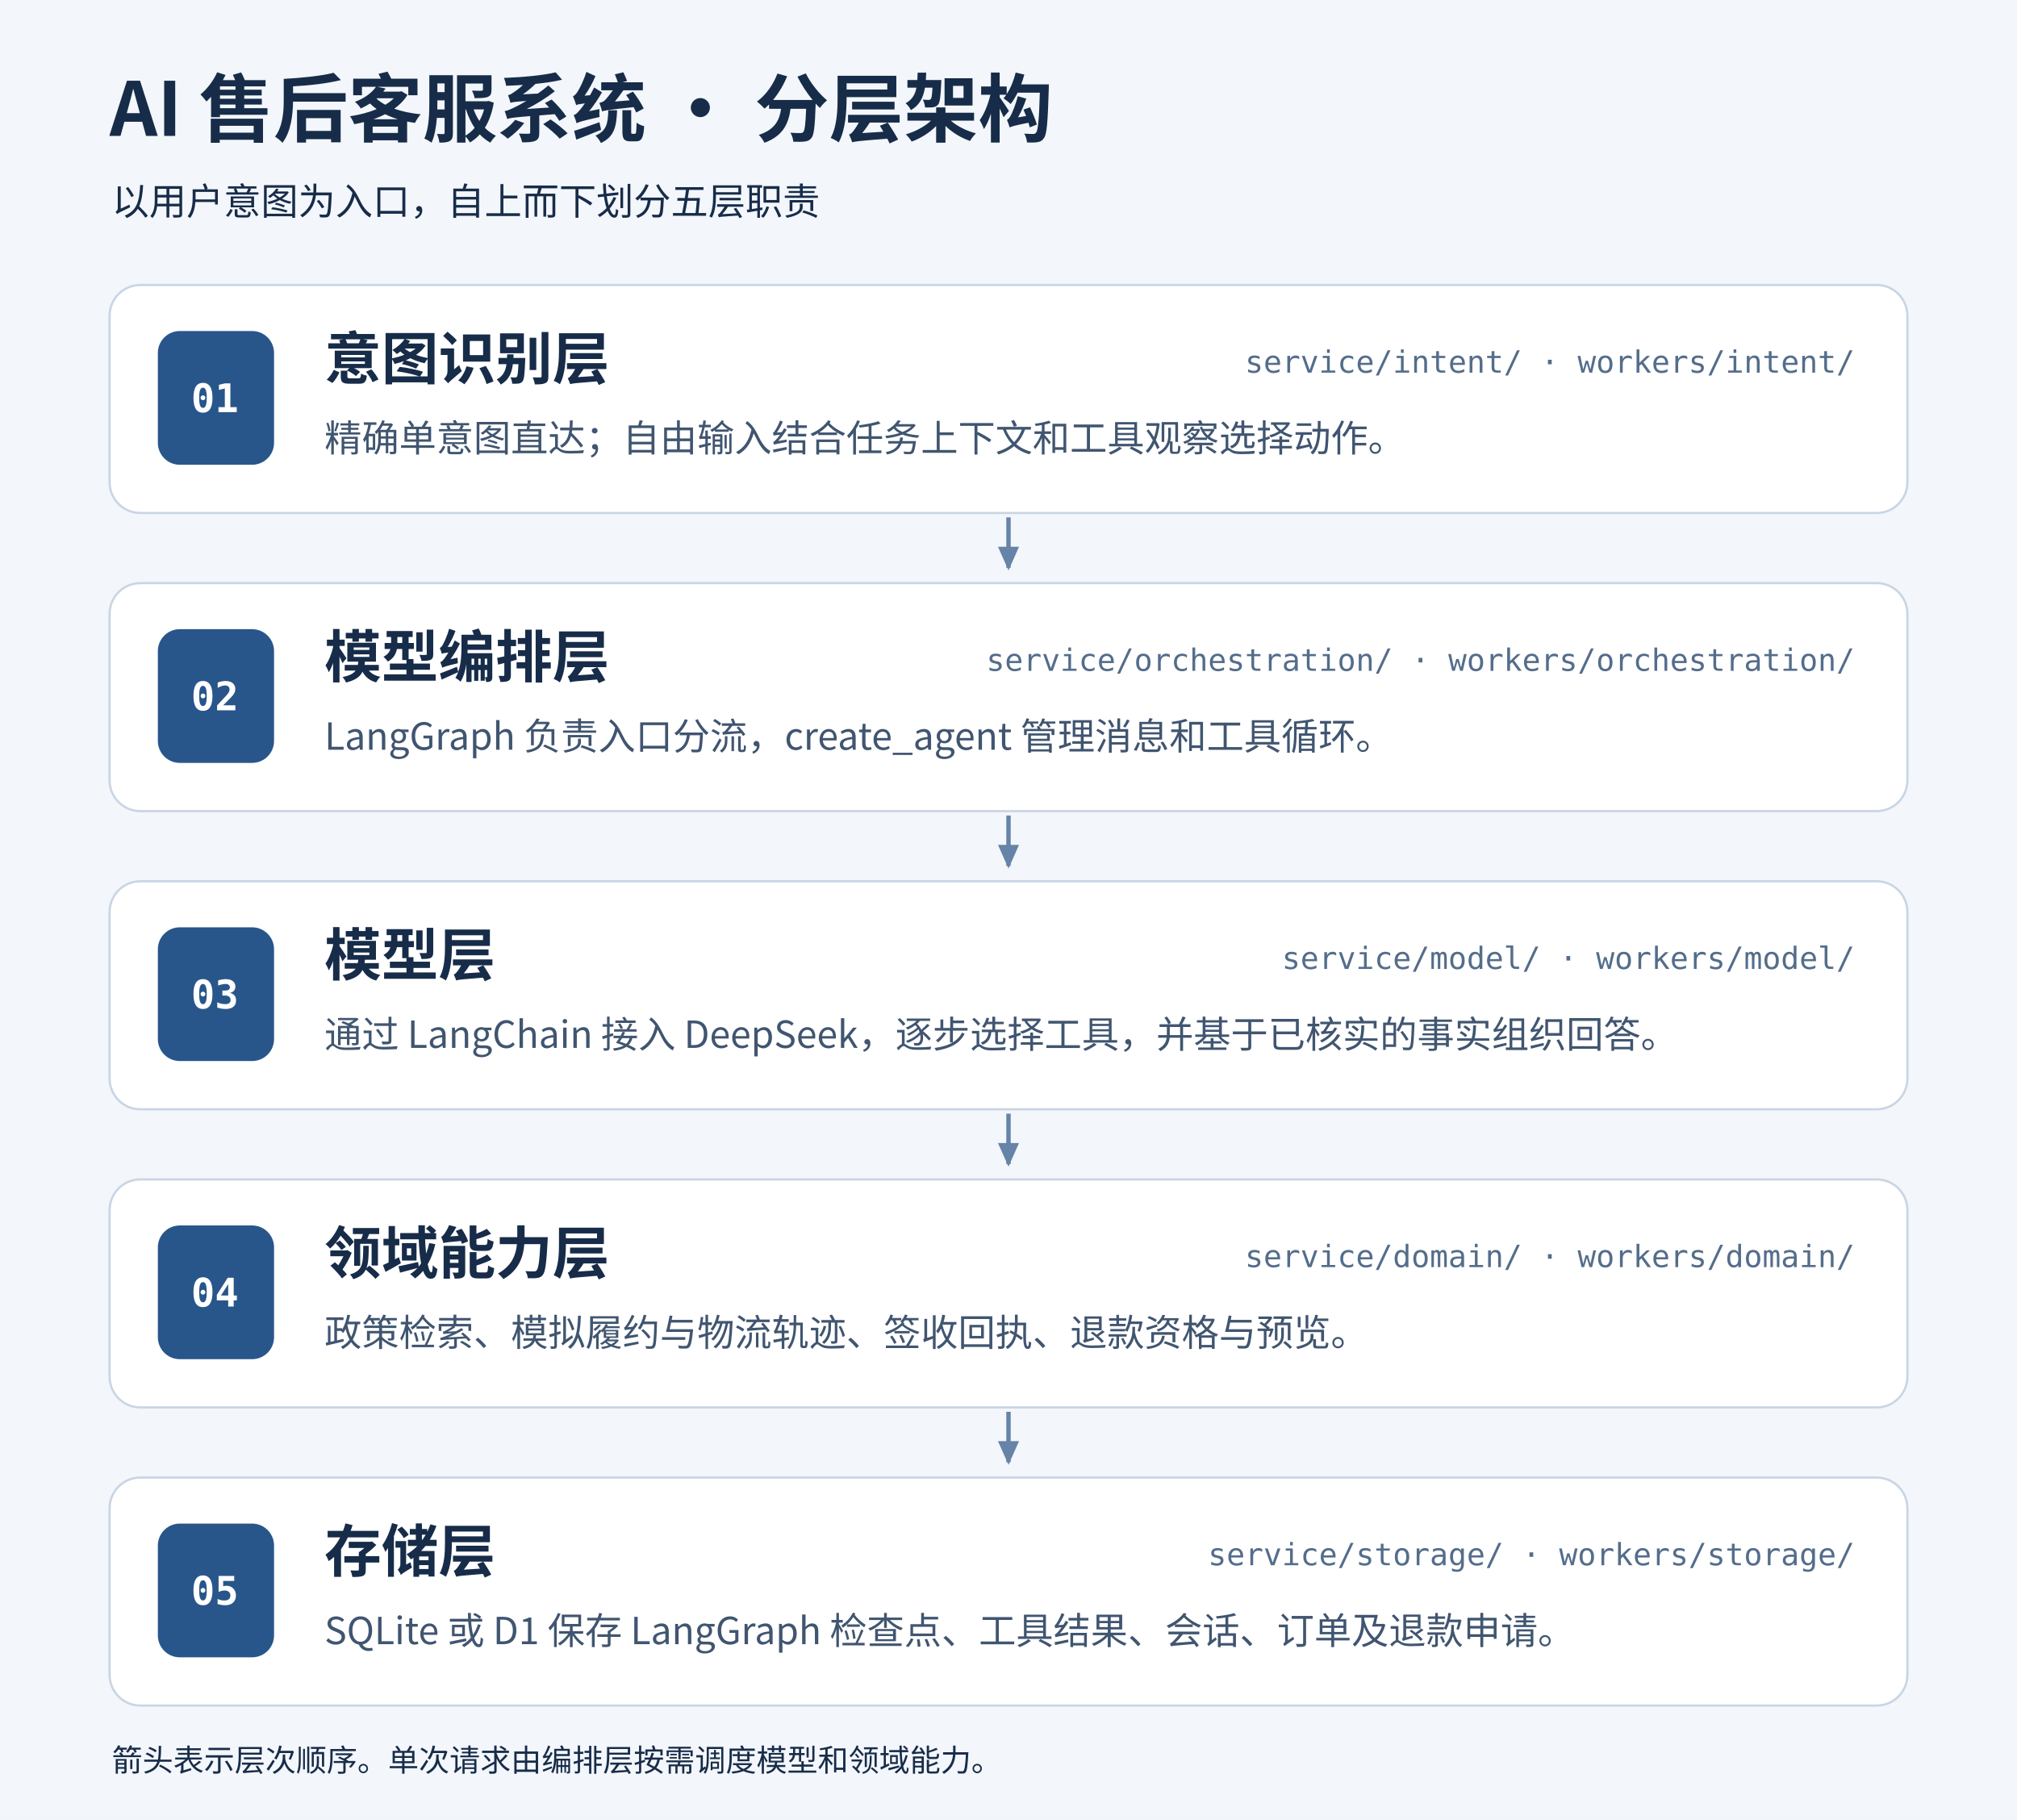
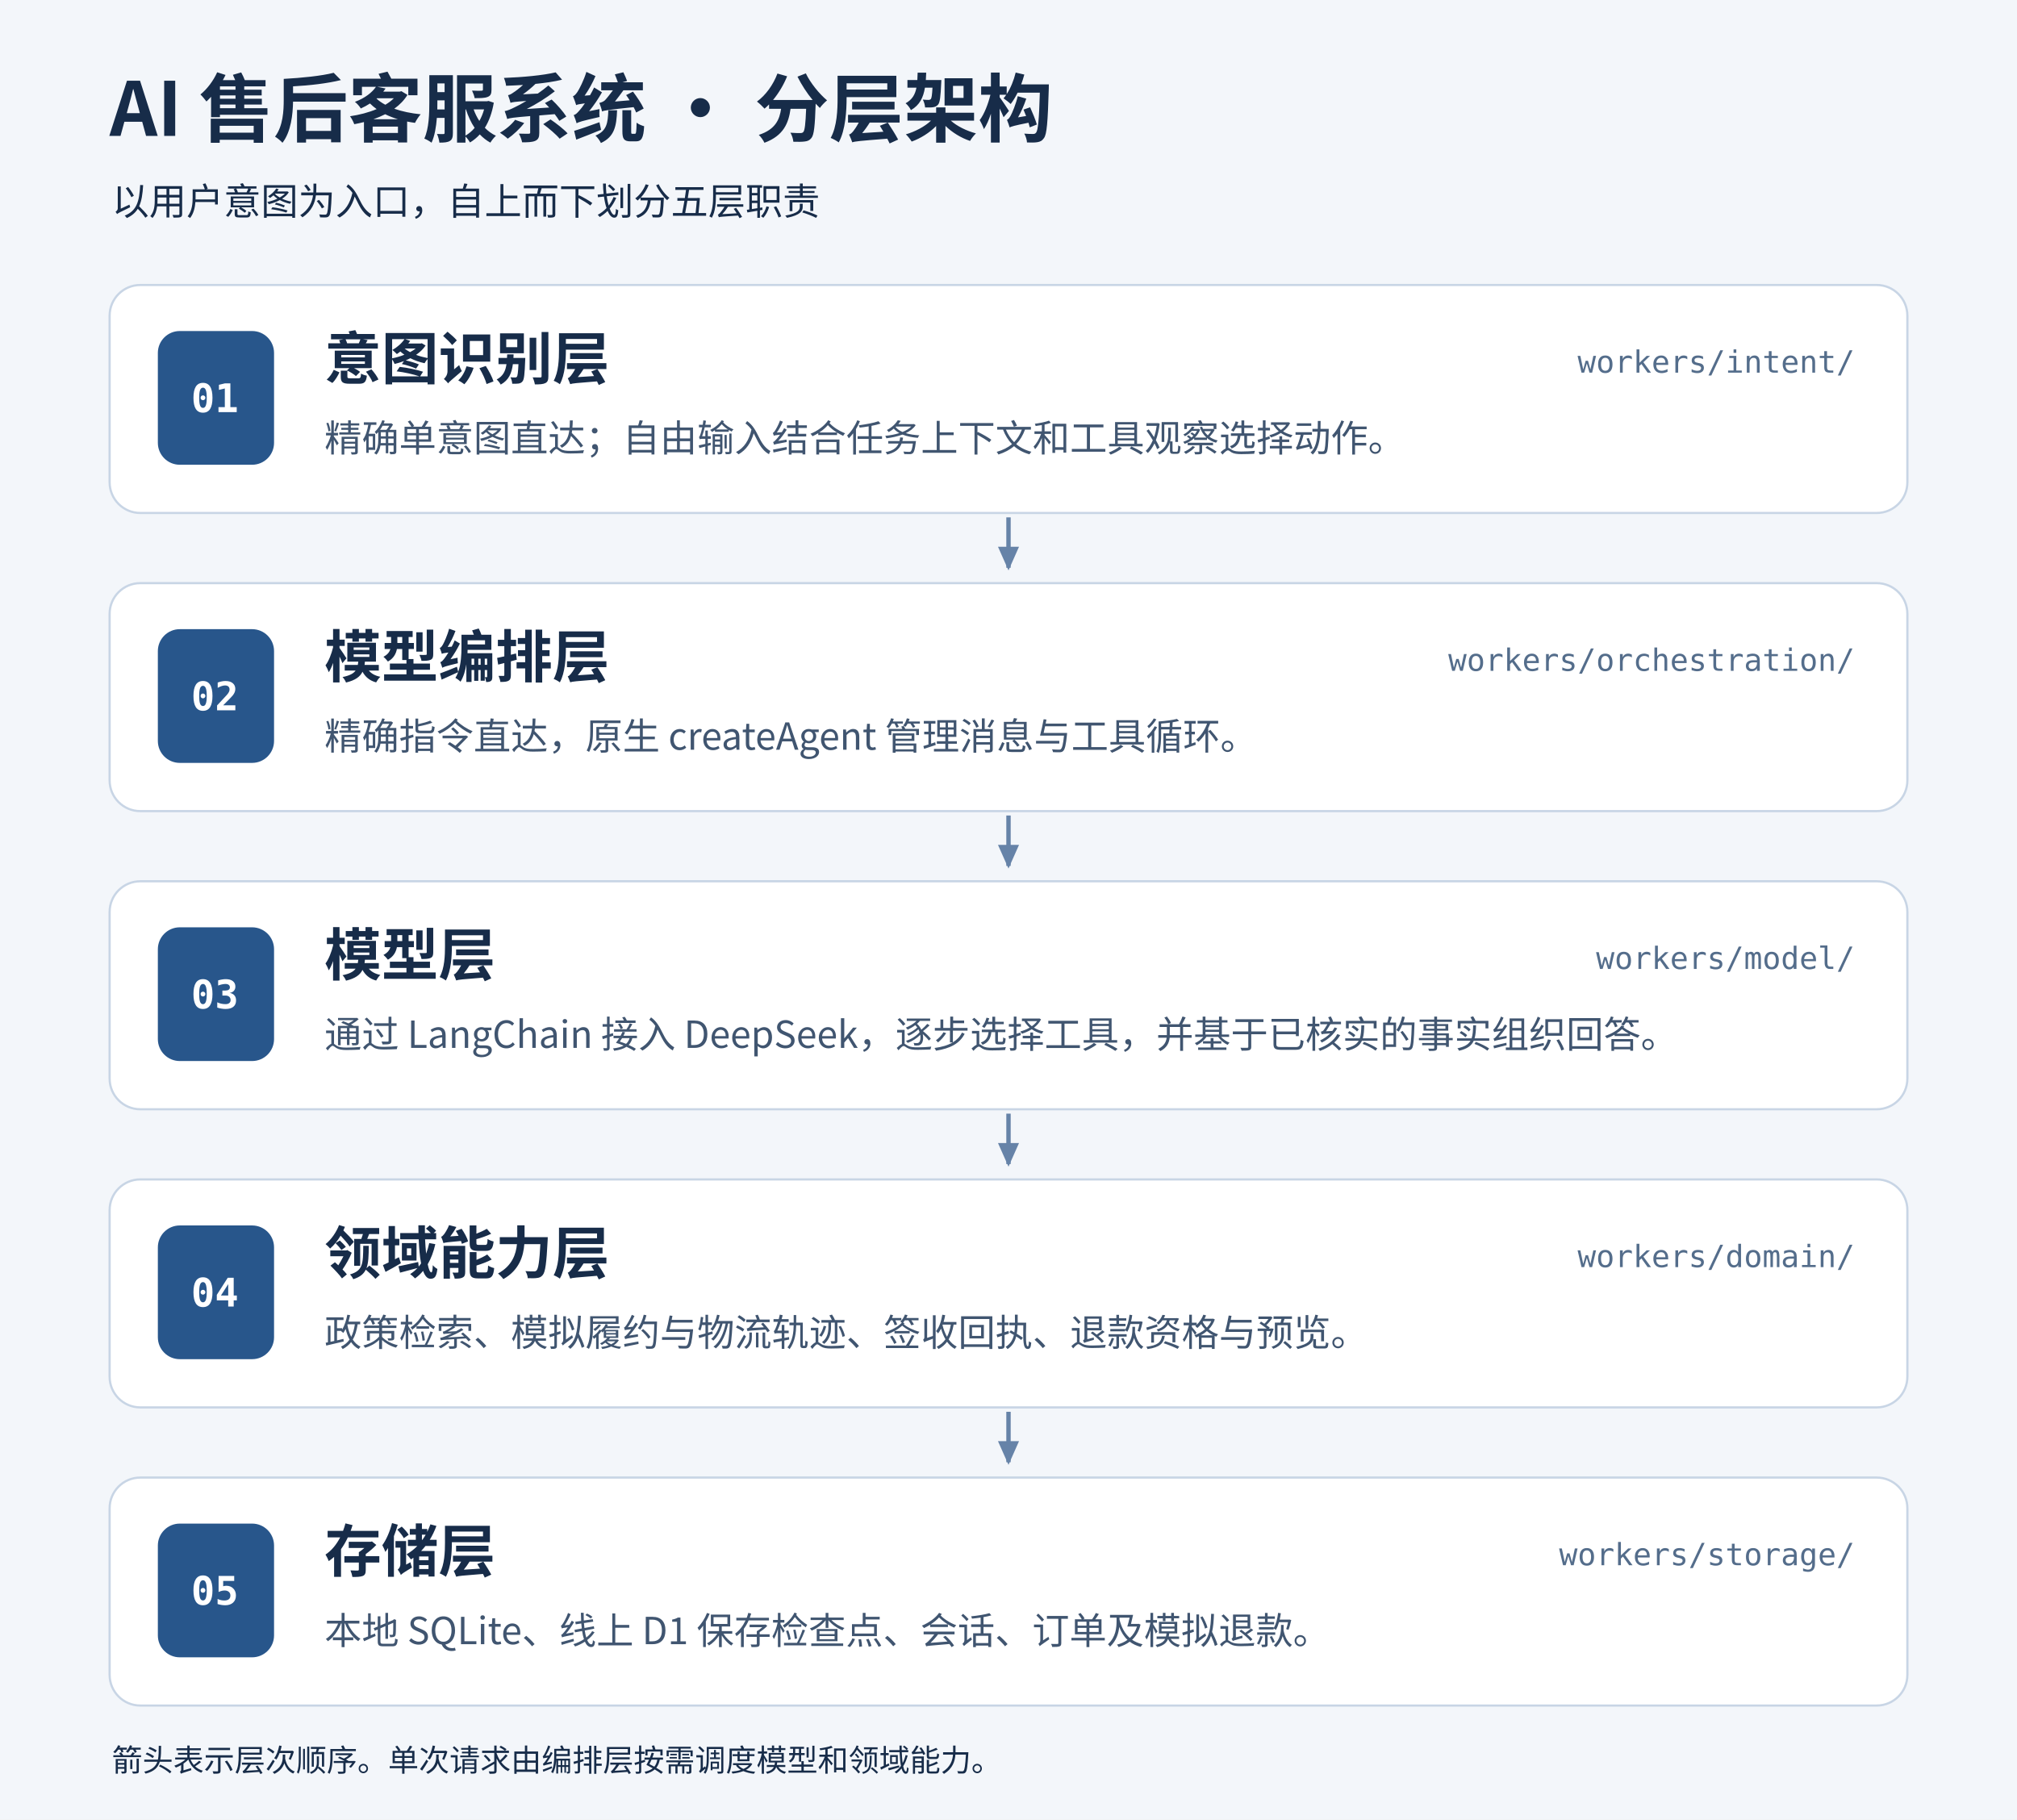
<svg xmlns="http://www.w3.org/2000/svg" width="920" height="830" viewBox="0 0 920 830" role="img" aria-labelledby="title desc">
  <style>
text{font-family:"PingFang SC","Microsoft YaHei","Noto Sans CJK SC",sans-serif;fill:#172c49}
.heading{font-size:26px;font-weight:650}.detail{font-size:17px;fill:#405570}
.path{font:14px Menlo,Consolas,monospace;fill:#546d8b}.num{font:600 18px Menlo,monospace;fill:#fff}
</style>
  <defs>
    <marker id="down" viewBox="0 0 10 10" refX="8" refY="5" markerWidth="6" markerHeight="6" orient="auto">
      <path d="M0 1 9 5 0 9Z" fill="#6683a8" />
    </marker>
  </defs>
  <rect width="920" height="830" fill="#f3f6fa" />
  <text x="50" y="62" font-size="34" font-weight="700">AI 售后客服系统 · 分层架构</text>
  <text x="51" y="98" font-size="17" fill="#546d8b">以用户意图为入口，自上而下划分五层职责</text>
  <g transform="translate(50 130)">
    <rect width="820" height="104" rx="14" fill="#fff" stroke="#c8d5e5" />
    <rect x="22" y="21" width="53" height="61" rx="10" fill="#28568b" />
    <text class="num" x="48" y="58" text-anchor="middle">01</text>
    <text class="heading" x="98" y="43">意图识别层</text>
-     <text class="path" x="796" y="40" text-anchor="end">service/intent/ · workers/intent/</text>
+     <text class="path" x="796" y="40" text-anchor="end">workers/intent/</text>
    <text class="detail" x="98" y="76">精确单意图直达；自由输入结合任务上下文和工具观察选择动作。</text>
  </g>
  <path d="M460 236v23" stroke="#6683a8" stroke-width="2" marker-end="url(#down)" />
  <g transform="translate(50 266)">
    <rect width="820" height="104" rx="14" fill="#fff" stroke="#c8d5e5" />
    <rect x="22" y="21" width="53" height="61" rx="10" fill="#28568b" />
    <text class="num" x="48" y="58" text-anchor="middle">02</text>
    <text class="heading" x="98" y="43">模型编排层</text>
-     <text class="path" x="796" y="40" text-anchor="end">service/orchestration/ · workers/orchestration/</text>
-     <text class="detail" x="98" y="76">LangGraph 负责入口分流，create_agent 管理消息和工具循环。</text>
+     <text class="path" x="796" y="40" text-anchor="end">workers/orchestration/</text>
+     <text class="detail" x="98" y="76">精确指令直达，原生 createAgent 管理消息与工具循环。</text>
  </g>
  <path d="M460 372v23" stroke="#6683a8" stroke-width="2" marker-end="url(#down)" />
  <g transform="translate(50 402)">
    <rect width="820" height="104" rx="14" fill="#fff" stroke="#c8d5e5" />
    <rect x="22" y="21" width="53" height="61" rx="10" fill="#28568b" />
    <text class="num" x="48" y="58" text-anchor="middle">03</text>
    <text class="heading" x="98" y="43">模型层</text>
-     <text class="path" x="796" y="40" text-anchor="end">service/model/ · workers/model/</text>
+     <text class="path" x="796" y="40" text-anchor="end">workers/model/</text>
    <text class="detail" x="98" y="76">通过 LangChain 接入 DeepSeek，逐步选择工具，并基于已核实的事实组织回答。</text>
  </g>
  <path d="M460 508v23" stroke="#6683a8" stroke-width="2" marker-end="url(#down)" />
  <g transform="translate(50 538)">
    <rect width="820" height="104" rx="14" fill="#fff" stroke="#c8d5e5" />
    <rect x="22" y="21" width="53" height="61" rx="10" fill="#28568b" />
    <text class="num" x="48" y="58" text-anchor="middle">04</text>
    <text class="heading" x="98" y="43">领域能力层</text>
-     <text class="path" x="796" y="40" text-anchor="end">service/domain/ · workers/domain/</text>
+     <text class="path" x="796" y="40" text-anchor="end">workers/domain/</text>
    <text class="detail" x="98" y="76">政策检索、模拟履约与物流轨迹、签收回执、退款资格与预览。</text>
  </g>
  <path d="M460 644v23" stroke="#6683a8" stroke-width="2" marker-end="url(#down)" />
  <g transform="translate(50 674)">
    <rect width="820" height="104" rx="14" fill="#fff" stroke="#c8d5e5" />
    <rect x="22" y="21" width="53" height="61" rx="10" fill="#28568b" />
    <text class="num" x="48" y="58" text-anchor="middle">05</text>
    <text class="heading" x="98" y="43">存储层</text>
-     <text class="path" x="796" y="40" text-anchor="end">service/storage/ · workers/storage/</text>
-     <text class="detail" x="98" y="76">SQLite 或 D1 保存 LangGraph 检查点、工具结果、会话、订单及退款申请。</text>
+     <text class="path" x="796" y="40" text-anchor="end">workers/storage/</text>
+     <text class="detail" x="98" y="76">本地 SQLite、线上 D1 保存检查点、会话、订单及模拟退款。</text>
  </g>
  <text x="51" y="808" font-size="14" fill="#546d8b">箭头表示层次顺序。单次请求由编排层按需调度模型和领域能力。</text>
</svg>
